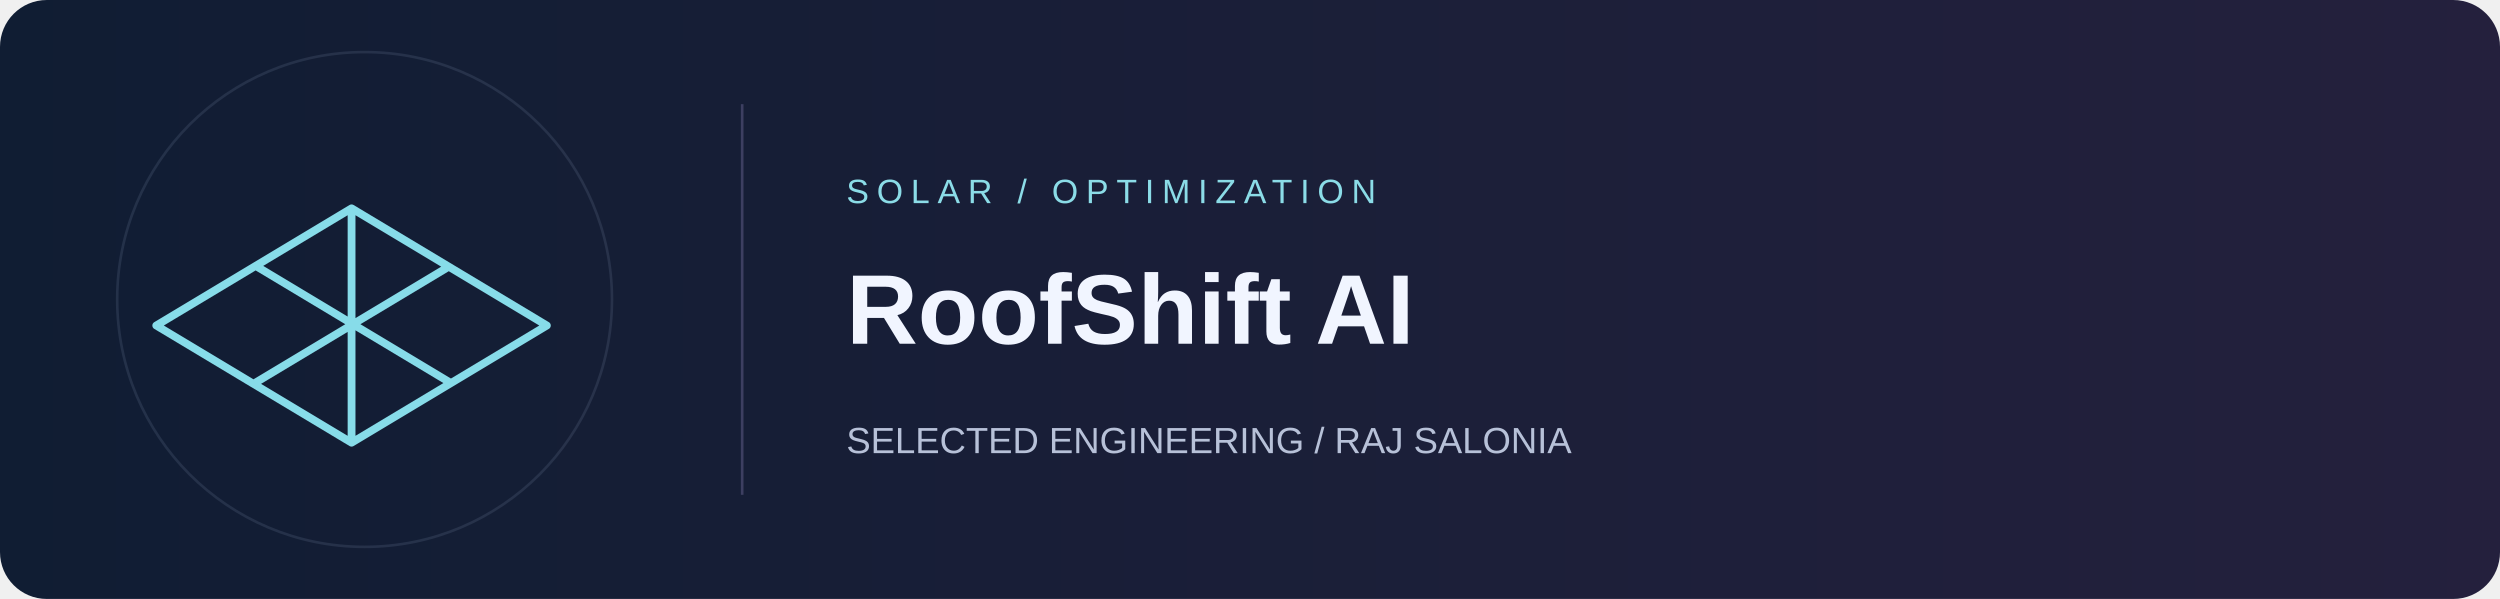
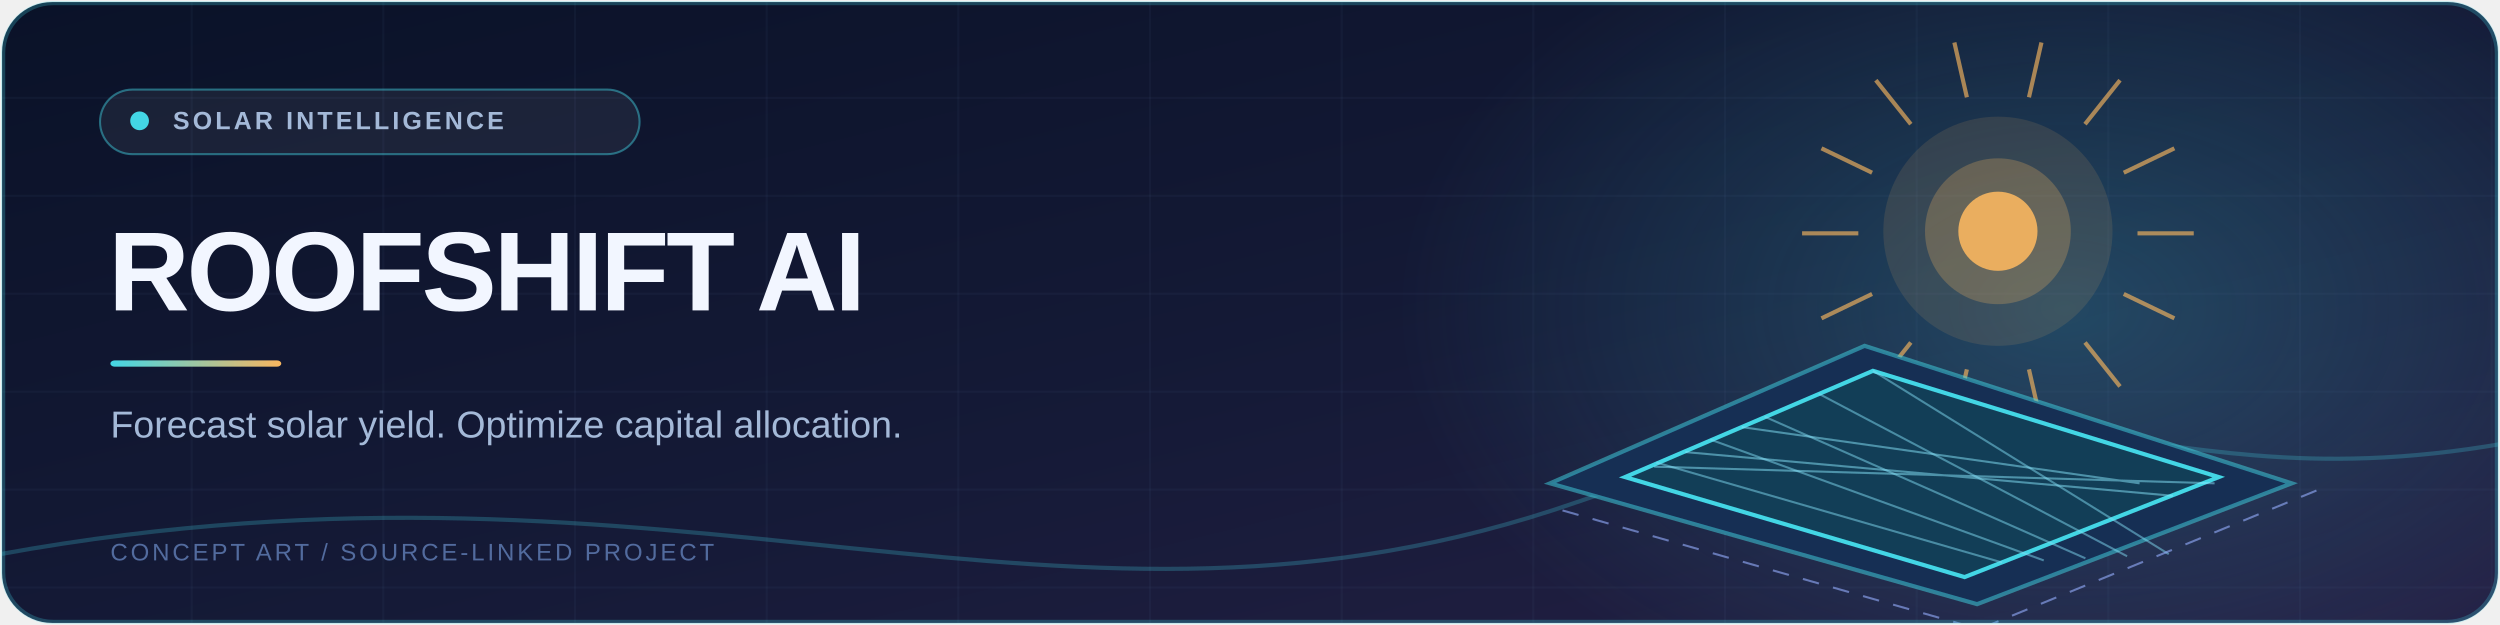
- <svg xmlns="http://www.w3.org/2000/svg" width="960" height="230" viewBox="0 0 960 230">
+ <svg xmlns="http://www.w3.org/2000/svg" width="1200" height="300" viewBox="0 0 1200 300" role="img" aria-label="ROOFSHIFT AI conceptual engineering illustration">
  <defs>
-     <linearGradient id="g">
-       <stop stop-color="#101d33" />
-       <stop offset="1" stop-color="#24203d" />
+     <linearGradient id="bg" x2="1" y2="1">
+       <stop stop-color="#0A1228" />
+       <stop offset=".56" stop-color="#151A37" />
+       <stop offset="1" stop-color="#252045" />
    </linearGradient>
+     <radialGradient id="halo">
+       <stop stop-color="#43D6E5" stop-opacity=".24" />
+       <stop offset="1" stop-color="#43D6E5" stop-opacity="0" />
+     </radialGradient>
+     <linearGradient id="line">
+       <stop stop-color="#43D6E5" />
+       <stop offset="1" stop-color="#F8B65F" />
+     </linearGradient>
+     <clipPath id="frame">
+       <rect x="1" y="1" width="1198" height="298" rx="24" />
+     </clipPath>
  </defs>
-   <rect width="960" height="230" rx="18" fill="url(#g)" />
-   <circle cx="140" cy="115" r="95" fill="none" stroke="#91a4c5" opacity=".15" />
-   <path d="M60 125l75-45 75 45-75 45z M135 80v90 M98 102l75 45 M173 102l-75 45" fill="none" stroke="#87dce9" stroke-width="3" stroke-linejoin="round" />
-   <path d="M285 40v150" stroke="#b2a4e5" opacity=".25" />
-   <g font-family="Arial,sans-serif">
-     <text x="325" y="78" fill="#8bdce7" font-size="13" letter-spacing="3">SOLAR / OPTIMIZATION</text>
-     <text x="325" y="132" fill="#f1f5ff" font-size="38" font-weight="700">RoofShift AI</text>
-     <text x="325" y="174" fill="#b7c1d8" font-size="14">SELECTED ENGINEERING / RAJ SALONIA</text>
+   <style>
+ .breathe{animation:breathe 4.5s ease-in-out infinite}.dash{animation:dash 19s linear infinite}.hover{animation:hover 5s ease-in-out infinite}.hover2{animation:hover 6s ease-in-out -2s infinite}
+ @keyframes breathe{0%,100%{opacity:.45}50%{opacity:1}}
+ @keyframes dash{to{stroke-dashoffset:-120}}
+ @keyframes hover{0%,100%{transform:translateY(0)}50%{transform:translateY(-7px)}}
+ @media (prefers-reduced-motion:reduce){.breathe,.dash,.hover,.hover2{animation:none}}
+ </style>
+   <g clip-path="url(#frame)">
+     <rect width="1200" height="300" fill="url(#bg)" />
+     <ellipse cx="991" cy="148" rx="320" ry="210" fill="url(#halo)" />
+     <path d="M0 0V300" stroke="#526B9E" stroke-opacity=".075" />
+     <path d="M92 0V300" stroke="#526B9E" stroke-opacity=".075" />
+     <path d="M184 0V300" stroke="#526B9E" stroke-opacity=".075" />
+     <path d="M276 0V300" stroke="#526B9E" stroke-opacity=".075" />
+     <path d="M368 0V300" stroke="#526B9E" stroke-opacity=".075" />
+     <path d="M460 0V300" stroke="#526B9E" stroke-opacity=".075" />
+     <path d="M552 0V300" stroke="#526B9E" stroke-opacity=".075" />
+     <path d="M644 0V300" stroke="#526B9E" stroke-opacity=".075" />
+     <path d="M736 0V300" stroke="#526B9E" stroke-opacity=".075" />
+     <path d="M828 0V300" stroke="#526B9E" stroke-opacity=".075" />
+     <path d="M920 0V300" stroke="#526B9E" stroke-opacity=".075" />
+     <path d="M1012 0V300" stroke="#526B9E" stroke-opacity=".075" />
+     <path d="M1104 0V300" stroke="#526B9E" stroke-opacity=".075" />
+     <path d="M1196 0V300" stroke="#526B9E" stroke-opacity=".075" />
+     <path d="M1288 0V300" stroke="#526B9E" stroke-opacity=".075" />
+     <path d="M1380 0V300" stroke="#526B9E" stroke-opacity=".075" />
+     <path d="M0 0H1200" stroke="#526B9E" stroke-opacity=".075" />
+     <path d="M0 47H1200" stroke="#526B9E" stroke-opacity=".075" />
+     <path d="M0 94H1200" stroke="#526B9E" stroke-opacity=".075" />
+     <path d="M0 141H1200" stroke="#526B9E" stroke-opacity=".075" />
+     <path d="M0 188H1200" stroke="#526B9E" stroke-opacity=".075" />
+     <path d="M0 235H1200" stroke="#526B9E" stroke-opacity=".075" />
+     <path d="M0 282H1200" stroke="#526B9E" stroke-opacity=".075" />
+     <path d="M0 266 C330 206 510 327 757 241 S1026 256 1240 205" fill="none" stroke="#43D6E5" stroke-opacity=".24" stroke-width="2" />
+     <rect x="48" y="43" width="259" height="31" rx="15.5" fill="#FFFFFF" fill-opacity=".06" stroke="#43D6E5" stroke-opacity=".45" />
+     <circle cx="67" cy="58" r="4.5" fill="#43D6E5" />
+     <text x="83" y="62" font-family="Arial,sans-serif" font-size="12" letter-spacing="1.5" font-weight="600" fill="#A4B9D8">SOLAR INTELLIGENCE</text>
+     <text x="52" y="149" font-size="54" font-family="Arial,sans-serif" font-weight="750" letter-spacing="-1.4" fill="#F2F6FF">ROOFSHIFT AI</text>
+     <rect x="53" y="173" width="82" height="3" rx="2" fill="url(#line)" />
+     <text x="53" y="210" font-family="Arial,sans-serif" font-size="18" fill="#A4B9D8">Forecast solar yield. Optimize capital allocation.</text>
+     <text x="53" y="269" font-family="Arial,sans-serif" font-size="11.5" letter-spacing="1.4" fill="#526B9E">CONCEPT ART  /  SOURCE-LINKED PROJECT</text>
+     <circle cx="959" cy="111" r="55" fill="#F8B65F" opacity=".12" />
+     <circle cx="959" cy="111" r="35" fill="#F8B65F" opacity=".25" class="breathe" />
+     <circle cx="959" cy="111" r="19" fill="#F8B65F" opacity=".9" />
+     <path d="M1026.0 112.0L1053.0 112.0" stroke="#F8B65F" stroke-width="2" stroke-opacity=".65" class="shimmer" />
+     <path d="M1019.4 141.1L1043.7 152.8" stroke="#F8B65F" stroke-width="2" stroke-opacity=".65" class="shimmer" />
+     <path d="M1000.8 164.4L1017.6 185.5" stroke="#F8B65F" stroke-width="2" stroke-opacity=".65" class="shimmer" />
+     <path d="M973.9 177.3L979.9 203.6" stroke="#F8B65F" stroke-width="2" stroke-opacity=".65" class="shimmer" />
+     <path d="M944.1 177.3L938.1 203.6" stroke="#F8B65F" stroke-width="2" stroke-opacity=".65" class="shimmer" />
+     <path d="M917.2 164.4L900.4 185.5" stroke="#F8B65F" stroke-width="2" stroke-opacity=".65" class="shimmer" />
+     <path d="M898.6 141.1L874.3 152.8" stroke="#F8B65F" stroke-width="2" stroke-opacity=".65" class="shimmer" />
+     <path d="M892.0 112.0L865.0 112.0" stroke="#F8B65F" stroke-width="2" stroke-opacity=".65" class="shimmer" />
+     <path d="M898.6 82.9L874.3 71.2" stroke="#F8B65F" stroke-width="2" stroke-opacity=".65" class="shimmer" />
+     <path d="M917.2 59.6L900.4 38.5" stroke="#F8B65F" stroke-width="2" stroke-opacity=".65" class="shimmer" />
+     <path d="M944.1 46.7L938.1 20.4" stroke="#F8B65F" stroke-width="2" stroke-opacity=".65" class="shimmer" />
+     <path d="M973.9 46.7L979.9 20.4" stroke="#F8B65F" stroke-width="2" stroke-opacity=".65" class="shimmer" />
+     <path d="M1000.8 59.6L1017.6 38.5" stroke="#F8B65F" stroke-width="2" stroke-opacity=".65" class="shimmer" />
+     <path d="M1019.4 82.9L1043.7 71.2" stroke="#F8B65F" stroke-width="2" stroke-opacity=".65" class="shimmer" />
+     <path d="M744 232l151-66 205 66-151 58z" fill="#162F54" stroke="#43D6E5" stroke-opacity=".5" stroke-width="2" />
+     <path d="M780 229l119-51 166 51-122 48z" fill="#123E57" stroke="#43D6E5" stroke-width="2" />
+     <path d="M795 222L961 270" stroke="#82DDF4" opacity=".49" />
+     <path d="M821 211L981 269" stroke="#82DDF4" opacity=".49" />
+     <path d="M847 200L1001 268" stroke="#82DDF4" opacity=".49" />
+     <path d="M873 189L1021 267" stroke="#82DDF4" opacity=".49" />
+     <path d="M899 178L1041 266" stroke="#82DDF4" opacity=".49" />
+     <path d="M794 224l269 8M809 217l234 21M836 205l191 27" stroke="#8AE9FF" opacity=".49" />
+     <path d="M750 245l200 57 163-67" stroke="#96AFFF" fill="none" stroke-dasharray="8 7" class="dash" opacity=".6" />
  </g>
+   <rect x="1.5" y="1.5" width="1197" height="297" rx="24" fill="none" stroke="#43D6E5" stroke-opacity=".25" stroke-width="2" />
</svg>
